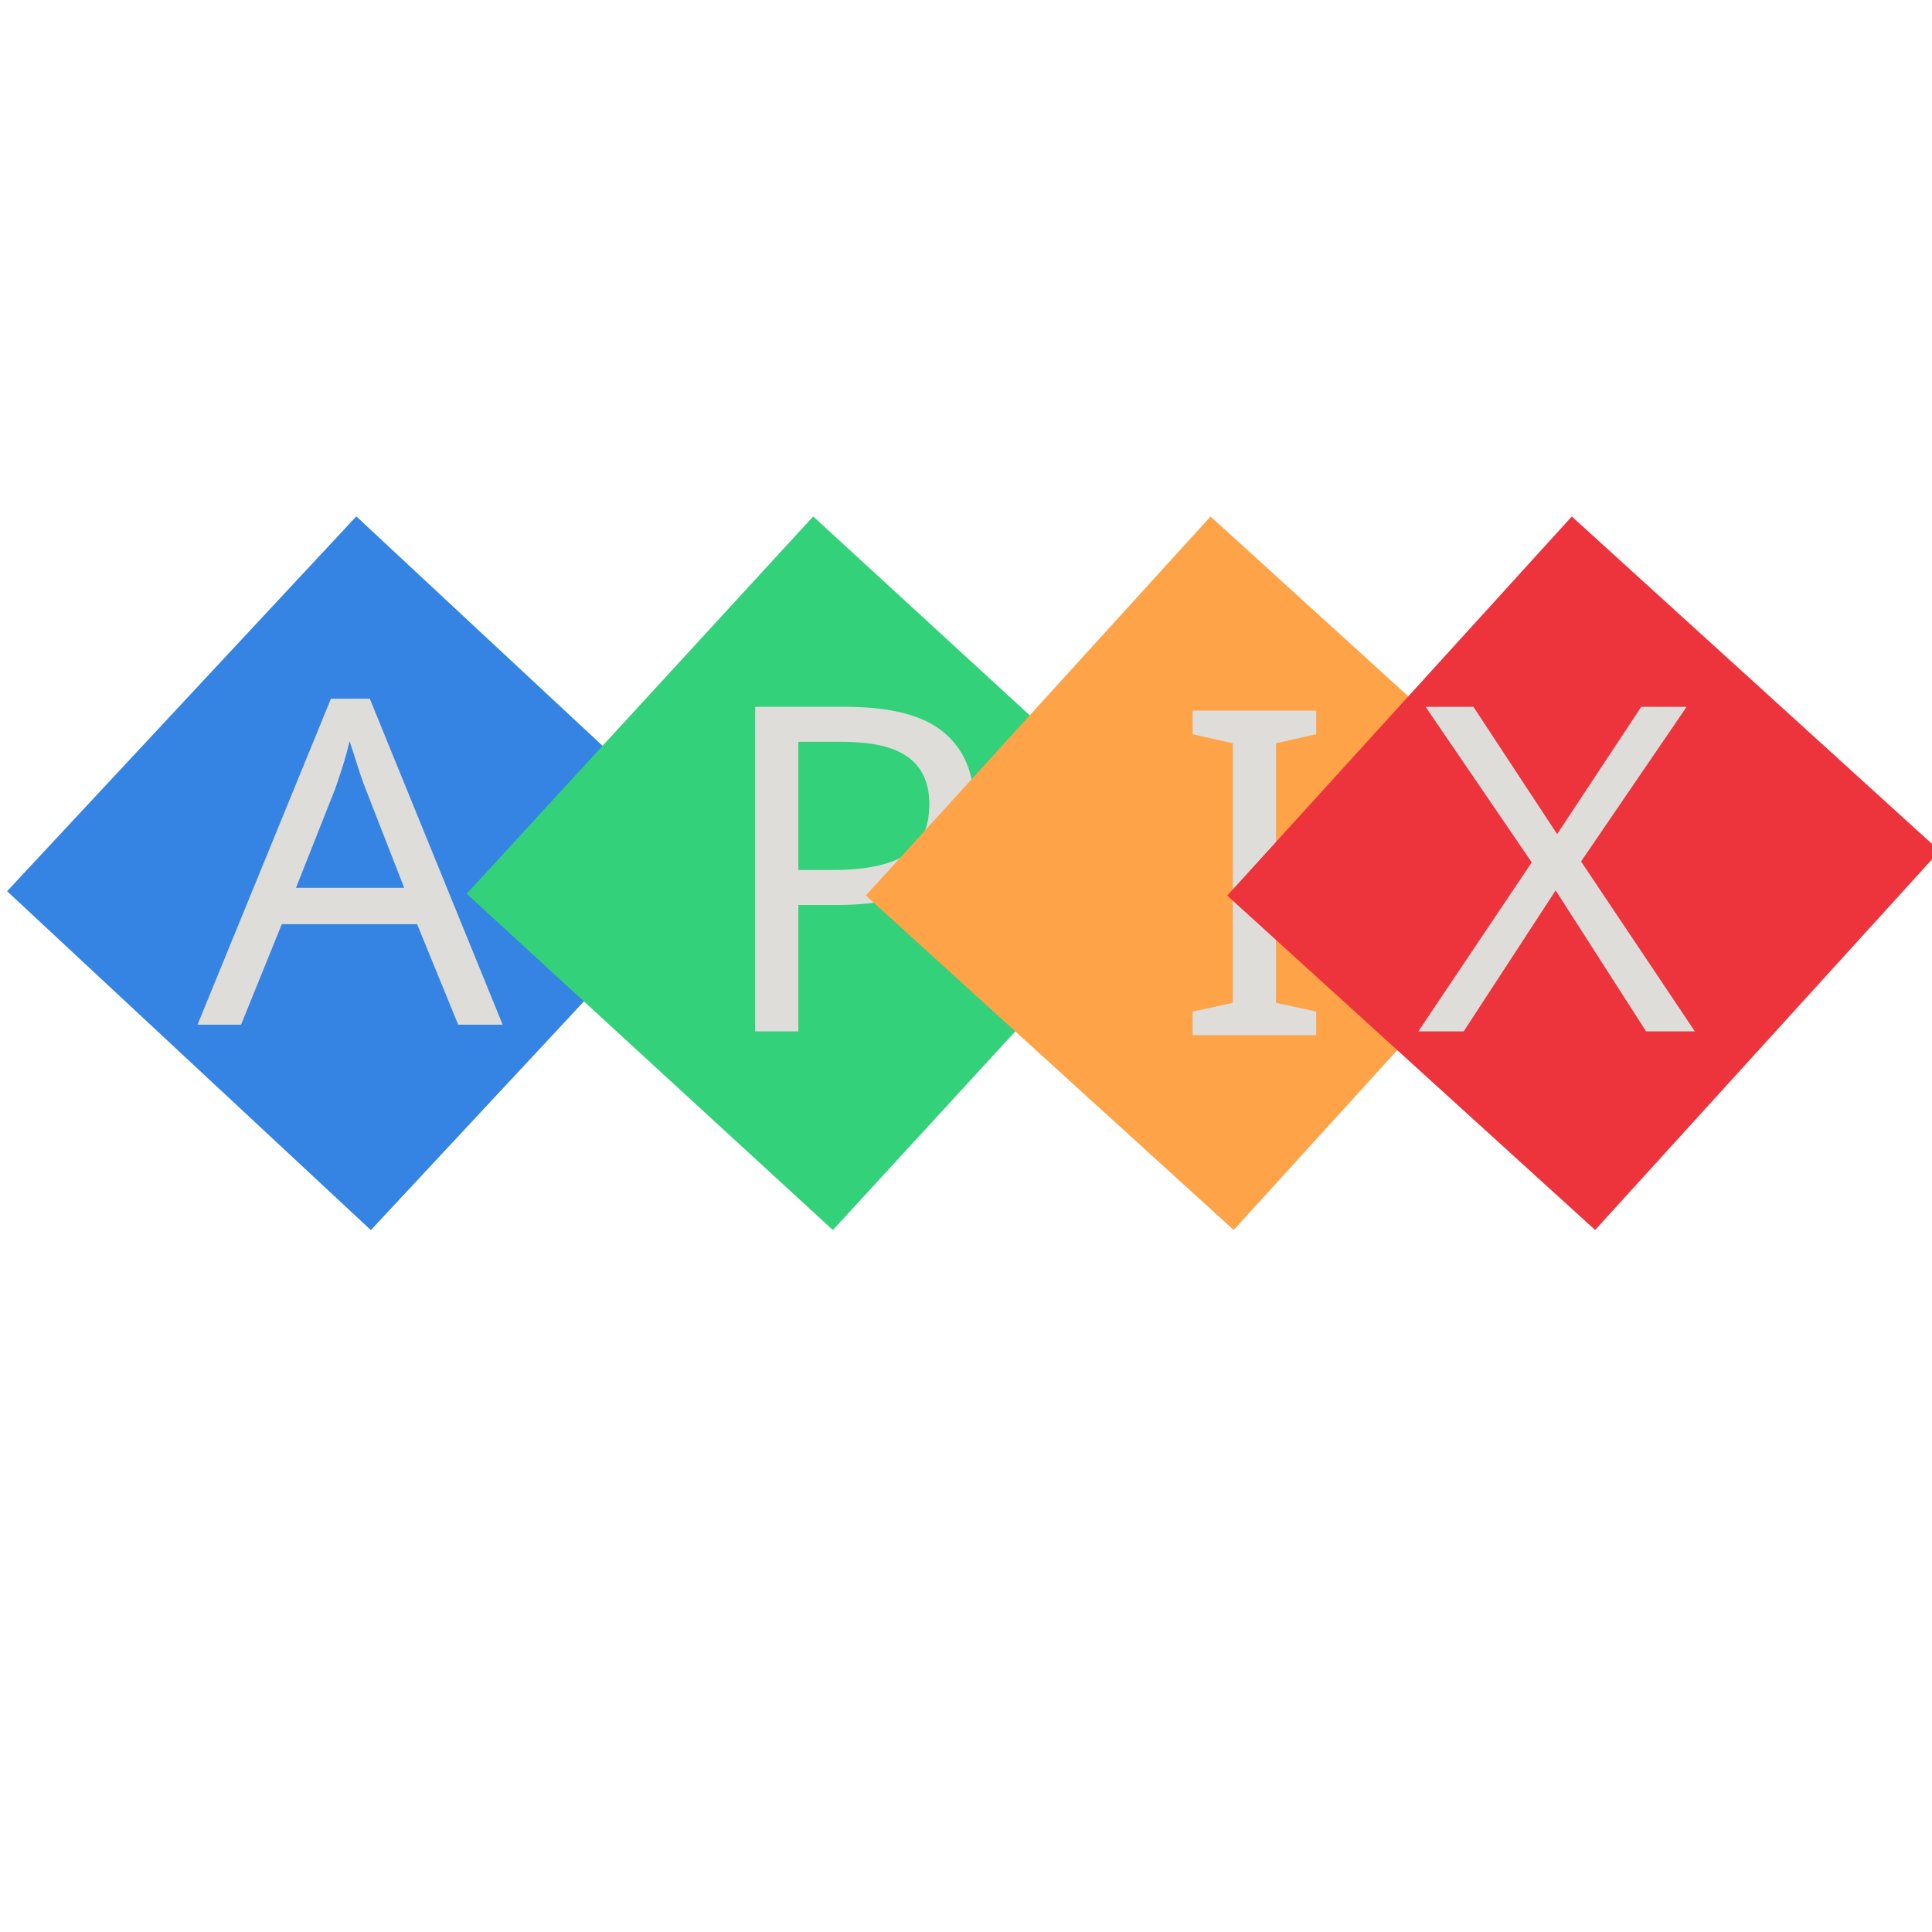
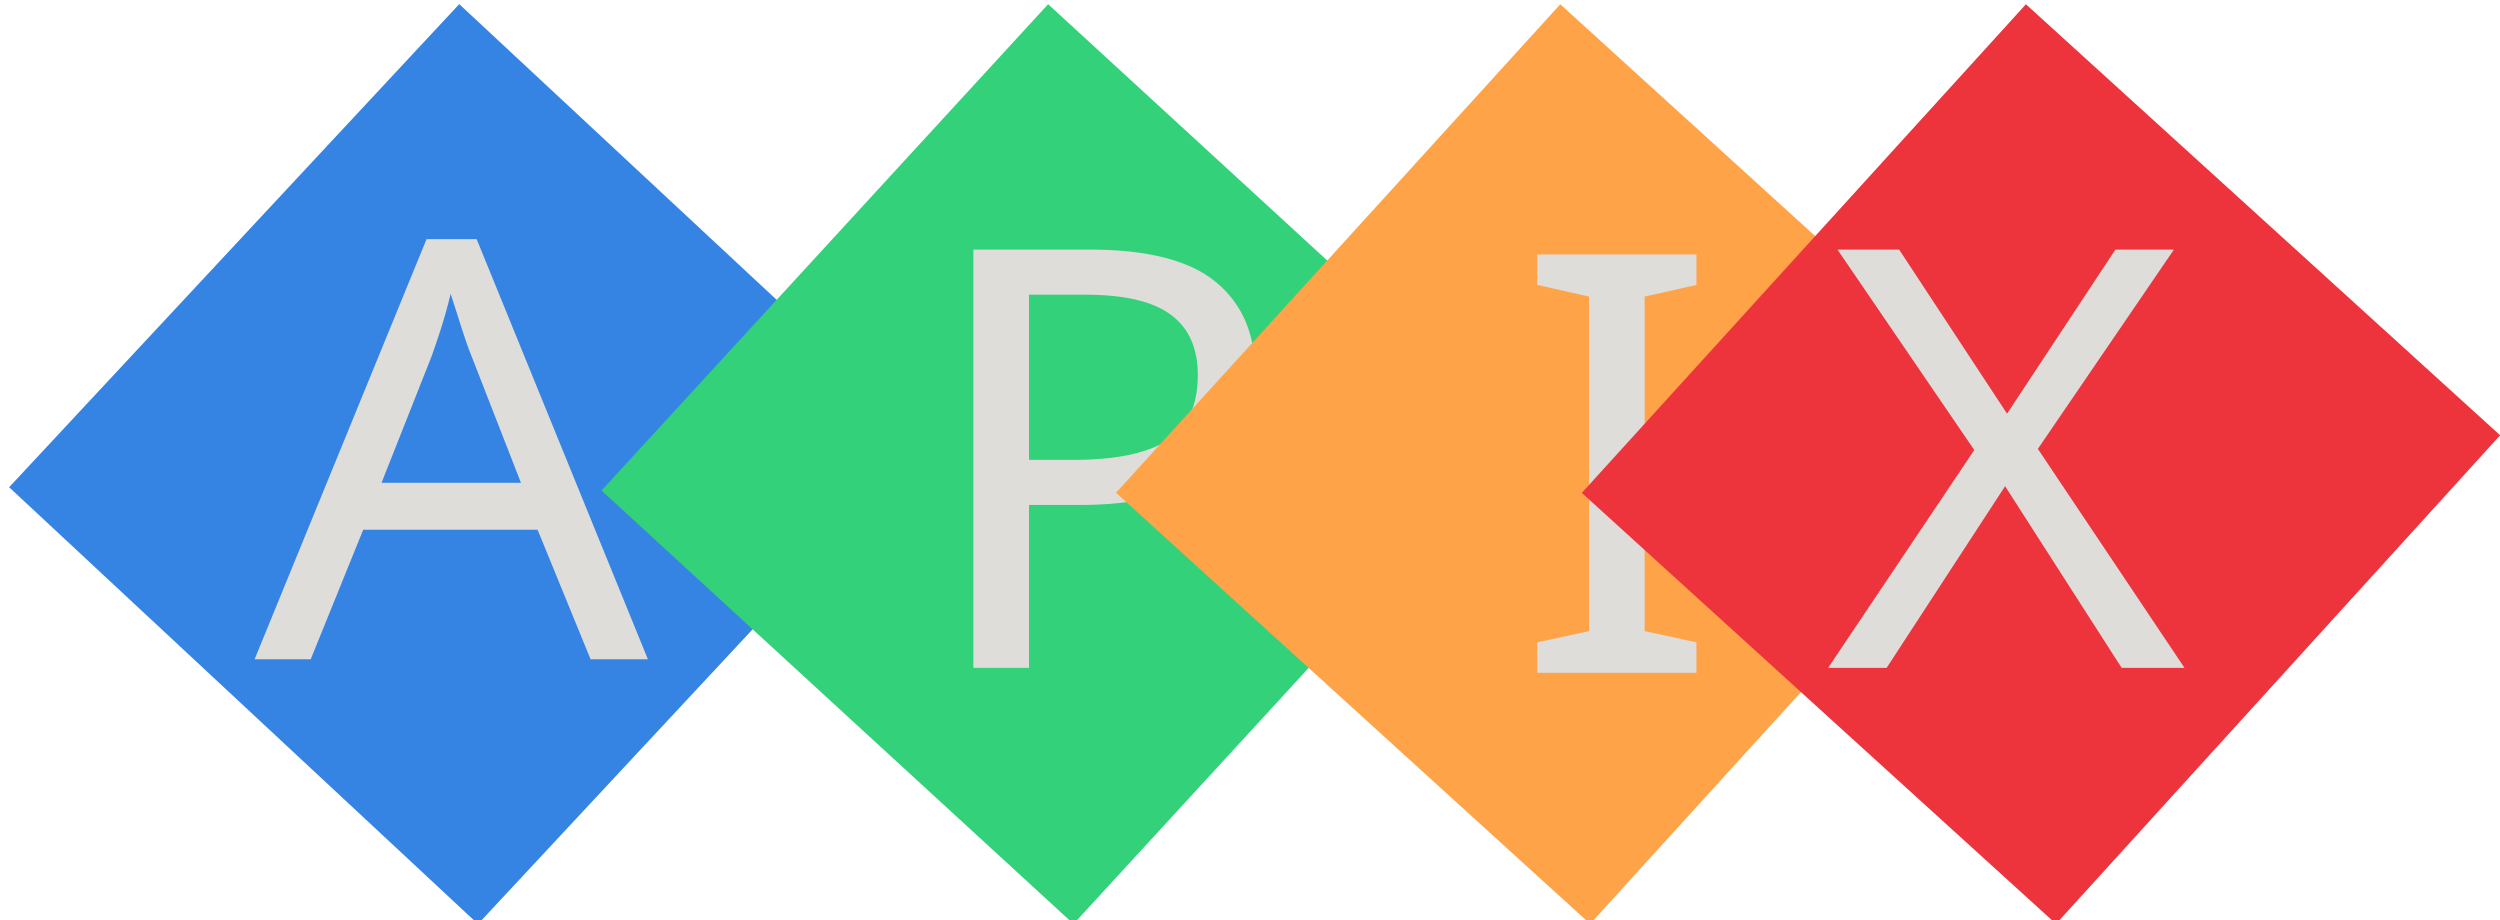
- <svg xmlns="http://www.w3.org/2000/svg" width="512" height="512" viewBox="0 0 512 512" version="1.1" id="svg5">
+ <svg xmlns="http://www.w3.org/2000/svg" width="136mm" height="50mm" viewBox="0 0 514.016 188.976" version="1.1" id="svg5">
  <defs id="defs2" />
  <g id="layer1">
-     <rect style="fill:#3584e4" id="rect31" width="135.761" height="131.758" x="-171.521" y="162.37" transform="rotate(-47.02576)" />
-     <text xml:space="preserve" style="font-style:normal;font-variant:normal;font-weight:normal;font-stretch:normal;font-size:40px;line-height:1.25;font-family:Chilanka;-inkscape-font-specification:'Chilanka, Normal';font-variant-ligatures:normal;font-variant-caps:normal;font-variant-numeric:normal;font-variant-east-asian:normal;letter-spacing:0px;word-spacing:0px;white-space:pre;inline-size:74.856;fill:#deddda;fill-opacity:1;stroke:none" x="50.239" y="86.966" id="text4305" transform="matrix(3.169113,0,0,3.011186,-106.8637,9.668208)">
-       <tspan x="50.239" y="86.966" id="tspan29680">A</tspan>
+     <rect style="fill:#3584e4" id="rect31" width="135.761" height="131.758" x="-72.015" y="69.662" transform="rotate(-47.02576)" />
+     <text xml:space="preserve" style="font-style:normal;font-variant:normal;font-weight:normal;font-stretch:normal;font-size:40px;line-height:1.25;font-family:Chilanka;-inkscape-font-specification:'Chilanka, Normal';font-variant-ligatures:normal;font-variant-caps:normal;font-variant-numeric:normal;font-variant-east-asian:normal;letter-spacing:0px;word-spacing:0px;white-space:pre;inline-size:74.856;fill:#deddda;fill-opacity:1;stroke:none" x="50.239" y="86.966" id="text4305" transform="matrix(3.169113,0,0,3.011186,-106.8637,-126.3318)">
+       <tspan x="50.239" y="86.966" id="tspan29704">A</tspan>
    </text>
-     <rect style="fill:#33d17a" id="rect31-7" width="135.761" height="131.758" x="-90.805" y="251.3" transform="rotate(-47.43835)" />
-     <text xml:space="preserve" style="font-style:normal;font-variant:normal;font-weight:normal;font-stretch:normal;font-size:40px;line-height:1.25;font-family:Chilanka;-inkscape-font-specification:'Chilanka, Normal';font-variant-ligatures:normal;font-variant-caps:normal;font-variant-numeric:normal;font-variant-east-asian:normal;letter-spacing:0px;word-spacing:0px;white-space:pre;inline-size:74.856;fill:#deddda;fill-opacity:1;stroke:none" x="50.239" y="86.966" id="text4305-1" transform="matrix(3.169113,0,0,3.011186,28.6387,11.44378)">
-       <tspan x="50.239" y="86.966" id="tspan29682">P</tspan>
+     <rect style="fill:#33d17a" id="rect31-7" width="135.761" height="131.758" x="9.366" y="159.312" transform="rotate(-47.43835)" />
+     <text xml:space="preserve" style="font-style:normal;font-variant:normal;font-weight:normal;font-stretch:normal;font-size:40px;line-height:1.25;font-family:Chilanka;-inkscape-font-specification:'Chilanka, Normal';font-variant-ligatures:normal;font-variant-caps:normal;font-variant-numeric:normal;font-variant-east-asian:normal;letter-spacing:0px;word-spacing:0px;white-space:pre;inline-size:74.856;fill:#deddda;fill-opacity:1;stroke:none" x="50.239" y="86.966" id="text4305-1" transform="matrix(3.169113,0,0,3.011186,28.6387,-124.5562)">
+       <tspan x="50.239" y="86.966" id="tspan29706">P</tspan>
    </text>
-     <rect style="fill:#ffa348" id="rect31-7-6" width="135.761" height="131.758" x="-21.197" y="329.431" transform="rotate(-47.71773)" />
-     <text xml:space="preserve" style="font-style:normal;font-variant:normal;font-weight:normal;font-stretch:normal;font-size:40px;line-height:1.25;font-family:Chilanka;-inkscape-font-specification:'Chilanka, Normal';font-variant-ligatures:normal;font-variant-caps:normal;font-variant-numeric:normal;font-variant-east-asian:normal;letter-spacing:0px;word-spacing:0px;white-space:pre;inline-size:74.856;fill:#deddda;fill-opacity:1;stroke:none" x="50.239" y="86.966" id="text4305-1-4" transform="matrix(3.169113,0,0,3.011186,151.8079,12.4479)">
-       <tspan x="50.239" y="86.966" id="tspan29684">I</tspan>
+     <rect style="fill:#ffa348" id="rect31-7-6" width="135.761" height="131.758" x="79.421" y="237.931" transform="rotate(-47.71773)" />
+     <text xml:space="preserve" style="font-style:normal;font-variant:normal;font-weight:normal;font-stretch:normal;font-size:40px;line-height:1.25;font-family:Chilanka;-inkscape-font-specification:'Chilanka, Normal';font-variant-ligatures:normal;font-variant-caps:normal;font-variant-numeric:normal;font-variant-east-asian:normal;letter-spacing:0px;word-spacing:0px;white-space:pre;inline-size:74.856;fill:#deddda;fill-opacity:1;stroke:none" x="50.239" y="86.966" id="text4305-1-4" transform="matrix(3.169113,0,0,3.011186,151.8079,-123.5521)">
+       <tspan x="50.239" y="86.966" id="tspan29708">I</tspan>
    </text>
-     <rect style="fill:#ed333b" id="rect31-7-6-0" width="135.761" height="131.758" x="43.111" y="400.306" transform="rotate(-47.73223)" />
-     <text xml:space="preserve" style="font-style:normal;font-variant:normal;font-weight:normal;font-stretch:normal;font-size:40px;line-height:1.25;font-family:Chilanka;-inkscape-font-specification:'Chilanka, Normal';font-variant-ligatures:normal;font-variant-caps:normal;font-variant-numeric:normal;font-variant-east-asian:normal;letter-spacing:0px;word-spacing:0px;white-space:pre;inline-size:74.856;fill:#deddda;fill-opacity:1;stroke:none" x="50.239" y="86.966" id="text4305-1-4-3" transform="matrix(3.169113,0,0,3.011186,216.16,11.44378)">
-       <tspan x="50.239" y="86.966" id="tspan29686">X</tspan>
+     <rect style="fill:#ed333b" id="rect31-7-6-0" width="135.761" height="131.758" x="143.753" y="308.834" transform="rotate(-47.73223)" />
+     <text xml:space="preserve" style="font-style:normal;font-variant:normal;font-weight:normal;font-stretch:normal;font-size:40px;line-height:1.25;font-family:Chilanka;-inkscape-font-specification:'Chilanka, Normal';font-variant-ligatures:normal;font-variant-caps:normal;font-variant-numeric:normal;font-variant-east-asian:normal;letter-spacing:0px;word-spacing:0px;white-space:pre;inline-size:74.856;fill:#deddda;fill-opacity:1;stroke:none" x="50.239" y="86.966" id="text4305-1-4-3" transform="matrix(3.169113,0,0,3.011186,216.16,-124.5562)">
+       <tspan x="50.239" y="86.966" id="tspan29710">X</tspan>
    </text>
  </g>
</svg>
